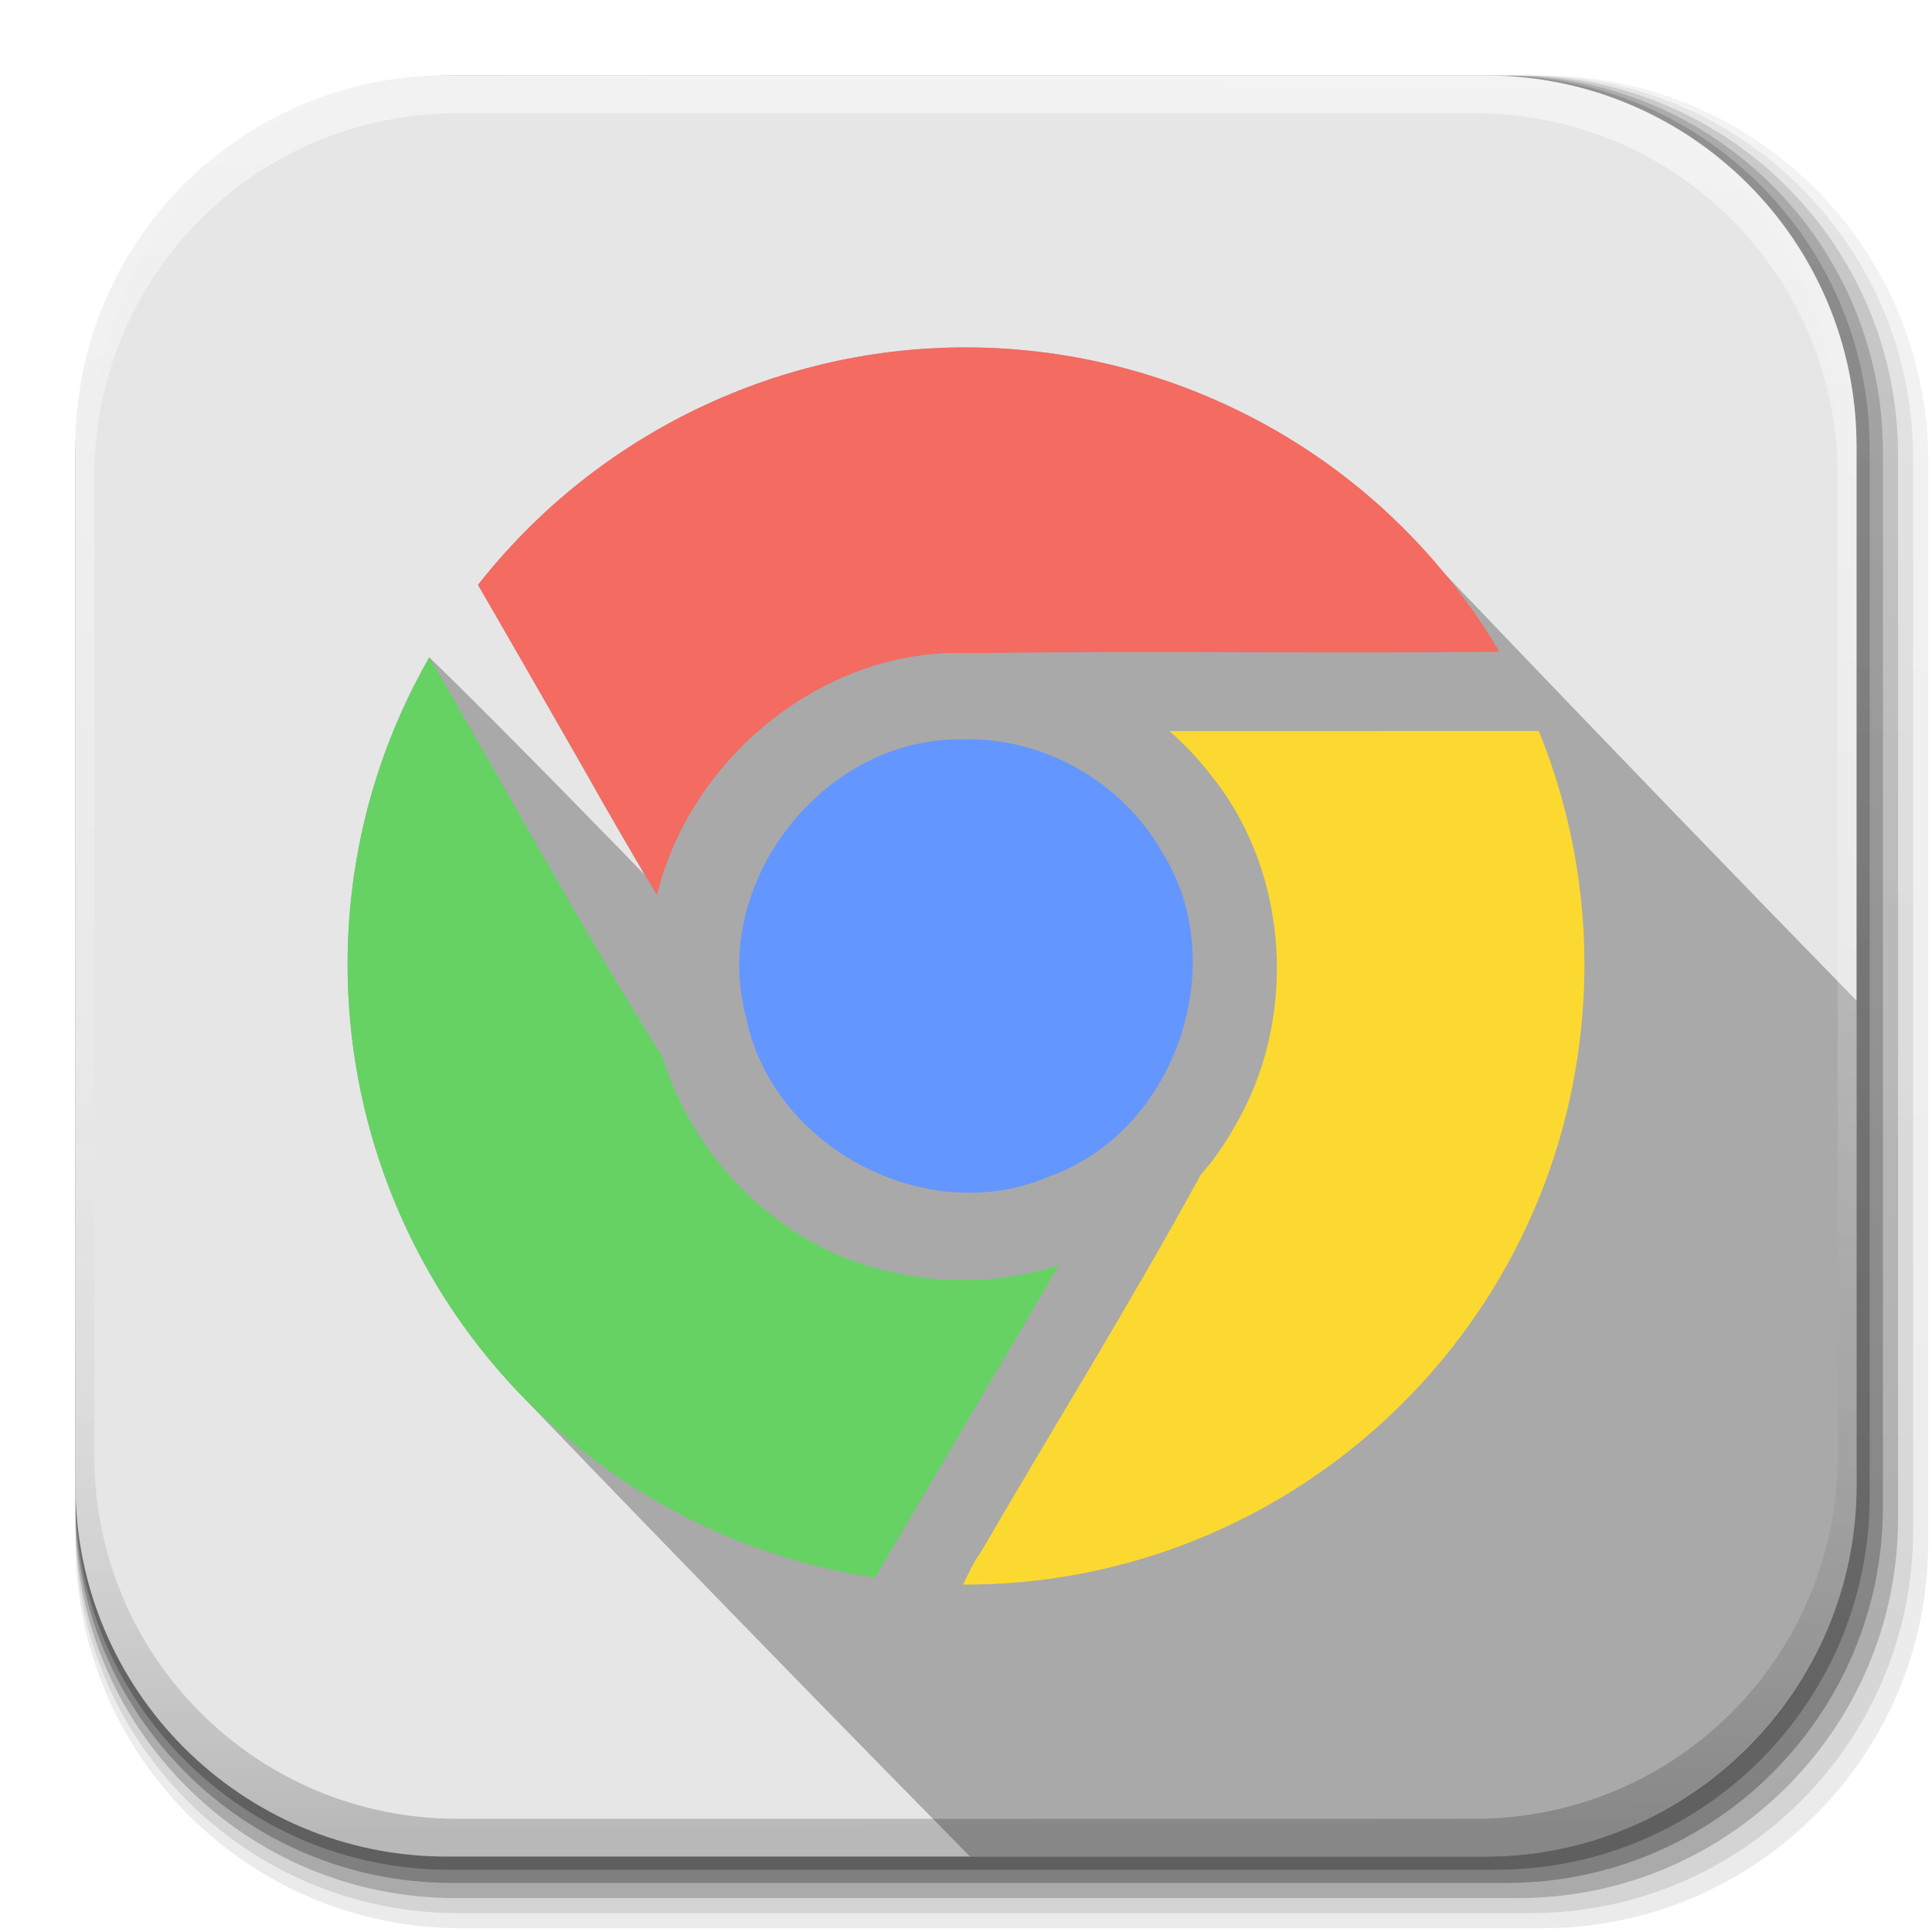
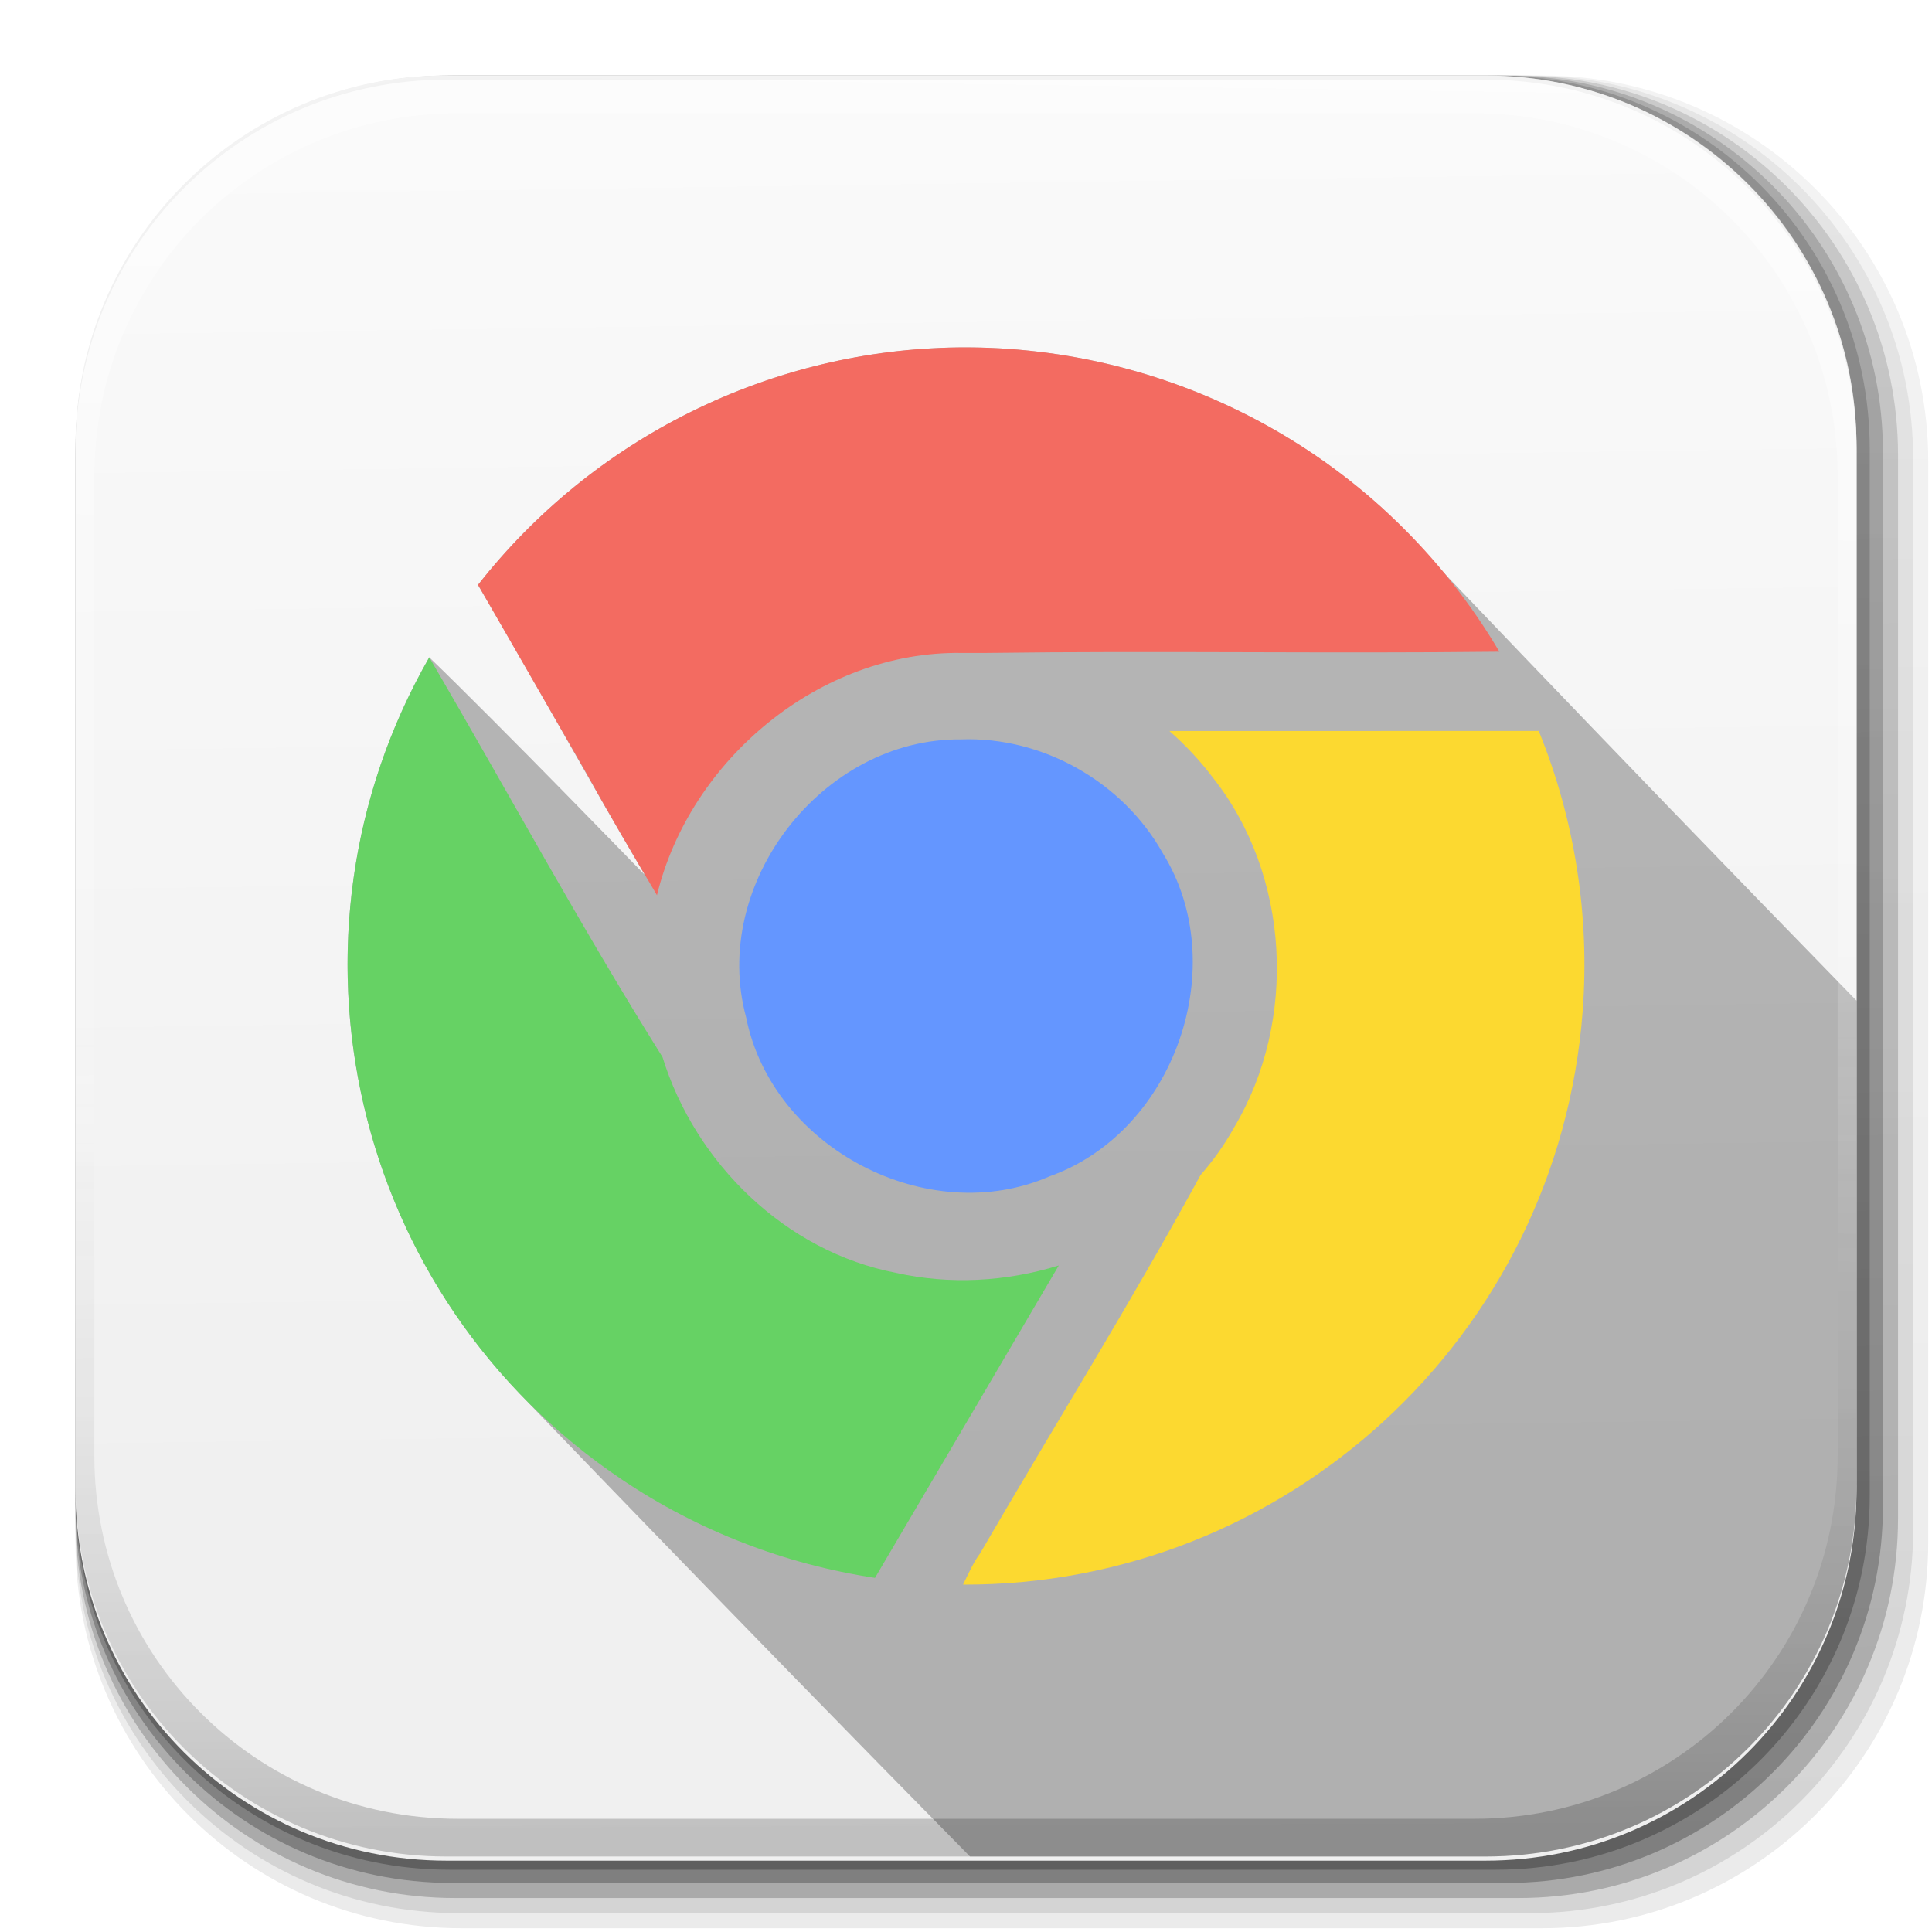
<svg xmlns="http://www.w3.org/2000/svg" xmlns:xlink="http://www.w3.org/1999/xlink" width="512" height="512" id="svg2" version="1.1">
  <defs id="defs4">
    <linearGradient id="linearGradient3834" gradientUnits="userSpaceOnUse" x1="64.478" y1="56.301" x2="78.466" y2="48.085">
      <stop offset="0" style="stop-color:#b4b4b4;stop-opacity:1;" id="stop3836" />
      <stop id="stop3838" style="stop-color:#dcdcdc;stop-opacity:1;" offset="1" />
    </linearGradient>
    <linearGradient y2="48.085" x2="78.466" y1="56.301" x1="64.478" gradientUnits="userSpaceOnUse" id="linearGradient21900">
      <stop id="stop21902" style="stop-color:#2d7787;stop-opacity:1;" offset="0" />
      <stop offset="0.657" style="stop-color:#3c9fb4;stop-opacity:1;" id="stop21912" />
      <stop id="stop21910" style="stop-color:#64bacc;stop-opacity:1;" offset="1" />
    </linearGradient>
    <radialGradient r="216" fy="256" fx="255.994" cy="256" cx="255.994" gradientTransform="matrix(0.6924617,0.05092335,-0.0509484,0.6928022,-458.2293,60.60656)" gradientUnits="userSpaceOnUse" id="radialGradient3850" xlink:href="#linearGradient3834" />
    <linearGradient spreadMethod="pad" gradientUnits="userSpaceOnUse" y2="467" x2="-301.881" y1="35" x1="-297.389" id="linearGradient28146" xlink:href="#circle53_2_-7" />
    <linearGradient gradientTransform="matrix(82,0,0,-82,14489.971,47794.699)" y2="581.436" x2="-175.667" y1="582.198" x1="-175.667" gradientUnits="userSpaceOnUse" id="circle53_2_-7">
      <stop id="stop23-0" style="stop-color:#81B4E0" offset="0" />
      <stop id="stop25-1" style="stop-color:#0C5A94" offset="1" />
    </linearGradient>
    <linearGradient xlink:href="#circle53_2_-7" id="linearGradient3069" gradientUnits="userSpaceOnUse" gradientTransform="matrix(153.9433,0,0,-154.0595,27298.791,89890.334)" x1="-175.667" y1="582.198" x2="-175.667" y2="581.436" />
    <linearGradient gradientTransform="translate(550.0062,4.999996)" y2="175.068" x2="-295.136" y1="467" x1="-293.038" gradientUnits="userSpaceOnUse" id="linearGradient28182" xlink:href="#linearGradient21900" />
    <linearGradient y2="581.436" x2="-175.667" y1="582.198" x1="-175.667" gradientTransform="matrix(211.9635,0,0,-211.9635,37491.427,123580.79)" gradientUnits="userSpaceOnUse" id="linearGradient4469" xlink:href="#circle53_2_" />
    <linearGradient gradientTransform="matrix(82,0,0,-82,14489.971,47794.699)" y2="581.436" x2="-175.667" y1="582.198" x1="-175.667" gradientUnits="userSpaceOnUse" id="circle53_2_">
      <stop id="stop23" style="stop-color:#81B4E0" offset="0" />
      <stop id="stop25" style="stop-color:#0C5A94" offset="1" />
    </linearGradient>
    <radialGradient r="216" fy="256" fx="255.994" cy="256" cx="255.994" gradientTransform="matrix(0.6924617,0.05092335,-0.0509484,0.6928022,-458.2293,60.60656)" gradientUnits="userSpaceOnUse" id="radialGradient3800" xlink:href="#linearGradient3834" />
    <linearGradient y2="467" x2="-301.881" y1="35" x1="-297.389" spreadMethod="pad" gradientUnits="userSpaceOnUse" id="linearGradient3802" xlink:href="#circle53_2_-7" />
    <linearGradient gradientTransform="translate(550.0062,4.999996)" y2="467" x2="-301.881" y1="35" x1="-297.389" spreadMethod="pad" gradientUnits="userSpaceOnUse" id="linearGradient3806" xlink:href="#circle53_2_-7" />
    <radialGradient r="216" fy="256" fx="255.994" cy="256" cx="255.994" gradientTransform="matrix(1.000738,0.00615701,-0.00615247,1,1.392249,-1.576156)" gradientUnits="userSpaceOnUse" id="radialGradient3809" xlink:href="#linearGradient3834" />
    <radialGradient r="216" fy="256" fx="255.994" cy="256" cx="255.994" gradientTransform="matrix(1.000738,0.00615701,-0.00615247,1,1.392249,-1.576156)" gradientUnits="userSpaceOnUse" id="radialGradient3239" xlink:href="#linearGradient3834" />
    <linearGradient y2="251.661" x2="1011.953" y1="476.26" x1="1016.104" gradientTransform="translate(-146.2203,369.0885)" gradientUnits="userSpaceOnUse" id="linearGradient4082" xlink:href="#linearGradient4487" />
    <linearGradient id="linearGradient4487">
      <stop offset="0" style="stop-color:#000000;stop-opacity:1" id="stop4489" />
      <stop offset="1" style="stop-color:#000000;stop-opacity:0" id="stop4491" />
    </linearGradient>
    <linearGradient y2="363.738" x2="988.786" y1="51.512" x1="993.439" gradientTransform="translate(778.5998,-360.5596)" gradientUnits="userSpaceOnUse" id="linearGradient4084" xlink:href="#linearGradient3737" />
    <linearGradient id="linearGradient3737">
      <stop offset="0" style="stop-color:#ffffff;stop-opacity:1" id="stop3739" />
      <stop offset="1" style="stop-color:#ffffff;stop-opacity:0" id="stop3741" />
    </linearGradient>
    <linearGradient y2="-55.941" x2="1763.69" y1="155.597" x1="1764.649" gradientUnits="userSpaceOnUse" id="linearGradient4086" xlink:href="#linearGradient4046" />
    <linearGradient id="linearGradient4046">
      <stop offset="0" style="stop-color:#000000;stop-opacity:1;" id="stop4048" />
      <stop offset="1" style="stop-color:#ffffff;stop-opacity:0.2" id="stop4050" />
    </linearGradient>
    <linearGradient y2="20.626" x2="1006.808" y1="484.417" x1="1012.513" gradientTransform="matrix(1.023305,0,0,1.023305,-823.777,592.8376)" gradientUnits="userSpaceOnUse" id="linearGradient4110" xlink:href="#ButtonShadow-0-1-1" />
    <linearGradient gradientTransform="matrix(1.005865,0,0,0.994169,100,0)" gradientUnits="userSpaceOnUse" id="ButtonShadow-0-1-1" y2="7.017" x2="45.448" y1="92.54" x1="45.448">
      <stop offset="0" style="stop-color:#000000;stop-opacity:1" id="stop3750-8-9-3" />
      <stop offset="1" style="stop-color:#000000;stop-opacity:0.588" id="stop3752-5-6-4" />
    </linearGradient>
    <linearGradient y2="20.626" x2="1006.808" y1="484.417" x1="1012.513" gradientTransform="matrix(1.040254,0,0,1.040254,-837.9512,592.5182)" gradientUnits="userSpaceOnUse" id="linearGradient4112" xlink:href="#ButtonShadow-0-1-1" />
    <linearGradient gradientTransform="matrix(1.005865,0,0,0.994169,100,0)" gradientUnits="userSpaceOnUse" id="linearGradient3442" y2="7.017" x2="45.448" y1="92.54" x1="45.448">
      <stop offset="0" style="stop-color:#000000;stop-opacity:1" id="stop3444" />
      <stop offset="1" style="stop-color:#000000;stop-opacity:0.588" id="stop3446" />
    </linearGradient>
    <linearGradient y2="20.626" x2="1006.808" y1="484.417" x1="1012.513" gradientTransform="matrix(1.03178,0,0,1.03178,-830.8641,592.6779)" gradientUnits="userSpaceOnUse" id="linearGradient4114" xlink:href="#ButtonShadow-0-1-1" />
    <linearGradient gradientTransform="matrix(1.005865,0,0,0.994169,100,0)" gradientUnits="userSpaceOnUse" id="linearGradient3449" y2="7.017" x2="45.448" y1="92.54" x1="45.448">
      <stop offset="0" style="stop-color:#000000;stop-opacity:1" id="stop3451" />
      <stop offset="1" style="stop-color:#000000;stop-opacity:0.588" id="stop3453" />
    </linearGradient>
    <linearGradient y2="20.626" x2="1006.808" y1="484.417" x1="1012.513" gradientTransform="matrix(1.01483,0,0,1.01483,-816.69,592.9972)" gradientUnits="userSpaceOnUse" id="linearGradient4116" xlink:href="#ButtonShadow-0-1-1" />
    <linearGradient gradientTransform="matrix(1.005865,0,0,0.994169,100,0)" gradientUnits="userSpaceOnUse" id="linearGradient3456" y2="7.017" x2="45.448" y1="92.54" x1="45.448">
      <stop offset="0" style="stop-color:#000000;stop-opacity:1" id="stop3458" />
      <stop offset="1" style="stop-color:#000000;stop-opacity:0.588" id="stop3460" />
    </linearGradient>
    <linearGradient y2="20.626" x2="1006.808" y1="484.417" x1="1012.513" gradientTransform="matrix(1.007415,0,0,1.007415,-810.4888,593.1369)" gradientUnits="userSpaceOnUse" id="linearGradient4118" xlink:href="#ButtonShadow-0-1-1" />
    <linearGradient gradientTransform="matrix(1.005865,0,0,0.994169,100,0)" gradientUnits="userSpaceOnUse" id="linearGradient3463" y2="7.017" x2="45.448" y1="92.54" x1="45.448">
      <stop offset="0" style="stop-color:#000000;stop-opacity:1" id="stop3465" />
      <stop offset="1" style="stop-color:#000000;stop-opacity:0.588" id="stop3467" />
    </linearGradient>
    <linearGradient xlink:href="#ButtonShadow-0-1-1" id="linearGradient3475" gradientUnits="userSpaceOnUse" gradientTransform="matrix(1.007415,0,0,1.007415,-810.4888,593.1369)" x1="1012.513" y1="484.417" x2="1006.808" y2="20.626" />
    <linearGradient y2="251.661" x2="1011.953" y1="476.26" x1="1016.104" gradientTransform="translate(-146.2203,369.0885)" gradientUnits="userSpaceOnUse" id="linearGradient4082-8" xlink:href="#linearGradient4487-2" />
    <linearGradient id="linearGradient4487-2">
      <stop offset="0" style="stop-color:#000000;stop-opacity:1" id="stop4489-0" />
      <stop offset="1" style="stop-color:#000000;stop-opacity:0" id="stop4491-2" />
    </linearGradient>
    <linearGradient y2="363.738" x2="988.786" y1="51.512" x1="993.439" gradientTransform="translate(778.5998,-360.5596)" gradientUnits="userSpaceOnUse" id="linearGradient4084-8" xlink:href="#linearGradient3737-1" />
    <linearGradient id="linearGradient3737-1">
      <stop offset="0" style="stop-color:#ffffff;stop-opacity:1" id="stop3739-2" />
      <stop offset="1" style="stop-color:#ffffff;stop-opacity:0" id="stop3741-6" />
    </linearGradient>
    <linearGradient y2="-55.941" x2="1763.69" y1="155.597" x1="1764.649" gradientUnits="userSpaceOnUse" id="linearGradient4086-6" xlink:href="#linearGradient4046-4" />
    <linearGradient id="linearGradient4046-4">
      <stop offset="0" style="stop-color:#000000;stop-opacity:1;" id="stop4048-6" />
      <stop offset="1" style="stop-color:#ffffff;stop-opacity:0.2" id="stop4050-9" />
    </linearGradient>
    <linearGradient id="linearGradient3834-2" gradientUnits="userSpaceOnUse" x1="64.478" y1="56.301" x2="78.466" y2="48.085">
      <stop offset="0" style="stop-color:#c8c8c8;stop-opacity:1;" id="stop3836-3" />
      <stop id="stop3838-8" style="stop-color:#dcdcdc;stop-opacity:1;" offset="1" />
    </linearGradient>
    <linearGradient y2="20.626" x2="1006.808" y1="484.417" x1="1012.513" gradientTransform="matrix(1.03178,0,0,1.03178,-830.8641,592.6779)" gradientUnits="userSpaceOnUse" id="linearGradient4114-1" xlink:href="#ButtonShadow-0-1-1-4" />
    <linearGradient gradientTransform="matrix(1.005865,0,0,0.994169,100,0)" gradientUnits="userSpaceOnUse" id="ButtonShadow-0-1-1-4" y2="7.017" x2="45.448" y1="92.54" x1="45.448">
      <stop offset="0" style="stop-color:#000000;stop-opacity:1" id="stop3750-8-9-3-3" />
      <stop offset="1" style="stop-color:#000000;stop-opacity:0.588" id="stop3752-5-6-4-3" />
    </linearGradient>
    <linearGradient y2="20.626" x2="1006.808" y1="484.417" x1="1012.513" gradientTransform="matrix(1.040254,0,0,1.040254,-837.9512,592.5182)" gradientUnits="userSpaceOnUse" id="linearGradient4112-7" xlink:href="#ButtonShadow-0-1-1-4" />
    <linearGradient gradientTransform="matrix(1.005865,0,0,0.994169,100,0)" gradientUnits="userSpaceOnUse" id="linearGradient3555" y2="7.017" x2="45.448" y1="92.54" x1="45.448">
      <stop offset="0" style="stop-color:#000000;stop-opacity:1" id="stop3557" />
      <stop offset="1" style="stop-color:#000000;stop-opacity:0.588" id="stop3559" />
    </linearGradient>
    <linearGradient y2="20.626" x2="1006.808" y1="484.417" x1="1012.513" gradientTransform="matrix(1.023305,0,0,1.023305,-823.777,592.8376)" gradientUnits="userSpaceOnUse" id="linearGradient4110-5" xlink:href="#ButtonShadow-0-1-1-4" />
    <linearGradient gradientTransform="matrix(1.005865,0,0,0.994169,100,0)" gradientUnits="userSpaceOnUse" id="linearGradient3562" y2="7.017" x2="45.448" y1="92.54" x1="45.448">
      <stop offset="0" style="stop-color:#000000;stop-opacity:1" id="stop3564" />
      <stop offset="1" style="stop-color:#000000;stop-opacity:0.588" id="stop3566" />
    </linearGradient>
    <linearGradient y2="20.626" x2="1006.808" y1="484.417" x1="1012.513" gradientTransform="matrix(1.01483,0,0,1.01483,-816.69,592.9972)" gradientUnits="userSpaceOnUse" id="linearGradient4116-1" xlink:href="#ButtonShadow-0-1-1-4" />
    <linearGradient gradientTransform="matrix(1.005865,0,0,0.994169,100,0)" gradientUnits="userSpaceOnUse" id="linearGradient3569" y2="7.017" x2="45.448" y1="92.54" x1="45.448">
      <stop offset="0" style="stop-color:#000000;stop-opacity:1" id="stop3571" />
      <stop offset="1" style="stop-color:#000000;stop-opacity:0.588" id="stop3573" />
    </linearGradient>
    <linearGradient xlink:href="#ButtonShadow-0-1-1-4" id="linearGradient3272" gradientUnits="userSpaceOnUse" gradientTransform="matrix(1.007415,0,0,1.007415,-810.4888,593.1369)" x1="1012.513" y1="484.417" x2="1006.808" y2="20.626" />
    <linearGradient gradientTransform="matrix(1.005865,0,0,0.994169,100,0)" gradientUnits="userSpaceOnUse" id="linearGradient3576" y2="7.017" x2="45.448" y1="92.54" x1="45.448">
      <stop offset="0" style="stop-color:#000000;stop-opacity:1" id="stop3578" />
      <stop offset="1" style="stop-color:#000000;stop-opacity:0.588" id="stop3580" />
    </linearGradient>
    <linearGradient xlink:href="#ButtonShadow-0-1-1-4" id="linearGradient3601" gradientUnits="userSpaceOnUse" gradientTransform="matrix(1.007415,0,0,1.007415,-810.4888,593.1369)" x1="1012.513" y1="484.417" x2="1006.808" y2="20.626" />
    <linearGradient y2="20.626" x2="1006.808" y1="484.417" x1="1012.513" gradientTransform="matrix(1.03178,0,0,1.03178,-830.8641,592.6779)" gradientUnits="userSpaceOnUse" id="linearGradient3720" xlink:href="#ButtonShadow-0-1-1-4" />
    <linearGradient y2="20.626" x2="1006.808" y1="484.417" x1="1012.513" gradientTransform="matrix(1.040254,0,0,1.040254,-837.9512,592.5182)" gradientUnits="userSpaceOnUse" id="linearGradient3722" xlink:href="#ButtonShadow-0-1-1-4" />
    <linearGradient y2="20.626" x2="1006.808" y1="484.417" x1="1012.513" gradientTransform="matrix(1.023305,0,0,1.023305,-823.777,592.8376)" gradientUnits="userSpaceOnUse" id="linearGradient3724" xlink:href="#ButtonShadow-0-1-1-4" />
    <linearGradient y2="20.626" x2="1006.808" y1="484.417" x1="1012.513" gradientTransform="matrix(1.01483,0,0,1.01483,-816.69,592.9972)" gradientUnits="userSpaceOnUse" id="linearGradient3726" xlink:href="#ButtonShadow-0-1-1-4" />
    <linearGradient y2="20.626" x2="1006.808" y1="484.417" x1="1012.513" gradientTransform="matrix(1.03178,0,0,1.03178,-830.8641,592.6779)" gradientUnits="userSpaceOnUse" id="linearGradient4114-2" xlink:href="#ButtonShadow-0-1-1-5" />
    <linearGradient gradientTransform="matrix(1.005865,0,0,0.994169,100,0)" gradientUnits="userSpaceOnUse" id="ButtonShadow-0-1-1-5" y2="7.017" x2="45.448" y1="92.54" x1="45.448">
      <stop offset="0" style="stop-color:#000000;stop-opacity:1" id="stop3750-8-9-3-6" />
      <stop offset="1" style="stop-color:#000000;stop-opacity:0.588" id="stop3752-5-6-4-2" />
    </linearGradient>
    <linearGradient y2="20.626" x2="1006.808" y1="484.417" x1="1012.513" gradientTransform="matrix(1.040254,0,0,1.040254,-837.9512,592.5182)" gradientUnits="userSpaceOnUse" id="linearGradient4112-2" xlink:href="#ButtonShadow-0-1-1-5" />
    <linearGradient gradientTransform="matrix(1.005865,0,0,0.994169,100,0)" gradientUnits="userSpaceOnUse" id="linearGradient5292" y2="7.017" x2="45.448" y1="92.54" x1="45.448">
      <stop offset="0" style="stop-color:#000000;stop-opacity:1" id="stop5294" />
      <stop offset="1" style="stop-color:#000000;stop-opacity:0.588" id="stop5296" />
    </linearGradient>
    <linearGradient y2="20.626" x2="1006.808" y1="484.417" x1="1012.513" gradientTransform="matrix(1.023305,0,0,1.023305,-823.777,592.8376)" gradientUnits="userSpaceOnUse" id="linearGradient4110-6" xlink:href="#ButtonShadow-0-1-1-5" />
    <linearGradient gradientTransform="matrix(1.005865,0,0,0.994169,100,0)" gradientUnits="userSpaceOnUse" id="linearGradient5299" y2="7.017" x2="45.448" y1="92.54" x1="45.448">
      <stop offset="0" style="stop-color:#000000;stop-opacity:1" id="stop5301" />
      <stop offset="1" style="stop-color:#000000;stop-opacity:0.588" id="stop5303" />
    </linearGradient>
    <linearGradient y2="20.626" x2="1006.808" y1="484.417" x1="1012.513" gradientTransform="matrix(1.01483,0,0,1.01483,-816.69,592.9972)" gradientUnits="userSpaceOnUse" id="linearGradient4116-6" xlink:href="#ButtonShadow-0-1-1-5" />
    <linearGradient gradientTransform="matrix(1.005865,0,0,0.994169,100,0)" gradientUnits="userSpaceOnUse" id="linearGradient5306" y2="7.017" x2="45.448" y1="92.54" x1="45.448">
      <stop offset="0" style="stop-color:#000000;stop-opacity:1" id="stop5308" />
      <stop offset="1" style="stop-color:#000000;stop-opacity:0.588" id="stop5310" />
    </linearGradient>
    <linearGradient xlink:href="#ButtonShadow-0-1-1-5" id="linearGradient3372" gradientUnits="userSpaceOnUse" gradientTransform="matrix(1.007415,0,0,1.007415,-810.4888,593.1369)" x1="1012.513" y1="484.417" x2="1006.808" y2="20.626" />
    <linearGradient gradientTransform="matrix(1.005865,0,0,0.994169,100,0)" gradientUnits="userSpaceOnUse" id="linearGradient5313" y2="7.017" x2="45.448" y1="92.54" x1="45.448">
      <stop offset="0" style="stop-color:#000000;stop-opacity:1" id="stop5315" />
      <stop offset="1" style="stop-color:#000000;stop-opacity:0.588" id="stop5317" />
    </linearGradient>
    <linearGradient y2="251.661" x2="1011.953" y1="476.26" x1="1016.104" gradientTransform="translate(-146.2203,369.0885)" gradientUnits="userSpaceOnUse" id="linearGradient4082-88" xlink:href="#linearGradient4487-22" />
    <linearGradient id="linearGradient4487-22">
      <stop offset="0" style="stop-color:#000000;stop-opacity:1" id="stop4489-8" />
      <stop offset="1" style="stop-color:#000000;stop-opacity:0" id="stop4491-8" />
    </linearGradient>
    <linearGradient y2="363.738" x2="988.786" y1="51.512" x1="993.439" gradientTransform="translate(778.5998,-360.5596)" gradientUnits="userSpaceOnUse" id="linearGradient4084-6" xlink:href="#linearGradient3737-5" />
    <linearGradient id="linearGradient3737-5">
      <stop offset="0" style="stop-color:#ffffff;stop-opacity:1" id="stop3739-6" />
      <stop offset="1" style="stop-color:#ffffff;stop-opacity:0" id="stop3741-8" />
    </linearGradient>
    <linearGradient y2="-55.941" x2="1763.69" y1="155.597" x1="1764.649" gradientUnits="userSpaceOnUse" id="linearGradient4086-0" xlink:href="#linearGradient4046-0" />
    <linearGradient id="linearGradient4046-0">
      <stop offset="0" style="stop-color:#000000;stop-opacity:1;" id="stop4048-3" />
      <stop offset="1" style="stop-color:#ffffff;stop-opacity:0.2" id="stop4050-7" />
    </linearGradient>
    <linearGradient xlink:href="#ButtonShadow-0-1-1-5" id="linearGradient5342" gradientUnits="userSpaceOnUse" gradientTransform="matrix(1.007415,0,0,1.007415,-810.4888,593.1369)" x1="1012.513" y1="484.417" x2="1006.808" y2="20.626" />
+     <linearGradient xlink:href="#linearGradient2460" id="linearGradient3157" gradientUnits="userSpaceOnUse" gradientTransform="matrix(12.10256,0,0,12.10256,-34.46825,-46.18711)" x1="18.93" y1="6.295" x2="19.36" y2="36.644" />
+     <linearGradient id="linearGradient2460" y2="44.984" gradientUnits="userSpaceOnUse" x2="19.36" y1="21.031" x1="19.245">
+       <stop id="stop3602" style="stop-color:#fafafa;stop-opacity:1;" offset="0" />
+       <stop id="stop3604" style="stop-color:#f0f0f0;stop-opacity:1;" offset="1" />
+     </linearGradient>
+     <linearGradient y2="36.644" x2="19.36" y1="6.295" x1="18.93" gradientTransform="matrix(12.10256,0,0,12.10256,-34.4682,-45.08726)" gradientUnits="userSpaceOnUse" id="linearGradient3161" xlink:href="#linearGradient2460" />
  </defs>
  <g transform="translate(0,-540.3622)" id="layer1" />
  <g transform="translate(-11.98507,-592.1172)" id="g4103">
    <rect style="opacity:0.1;color:#000000;fill:url(#linearGradient4114-2);fill-opacity:1;fill-rule:nonzero;stroke:none;stroke-width:1.5;marker:none;visibility:visible;display:inline;overflow:visible;enable-background:accumulate" id="rect6187" width="487" height="487" x="31.985" y="612.117" ry="101.458" />
    <rect ry="102.292" y="612.117" x="31.985" height="491" width="491" id="rect6191" style="opacity:0.08;color:#000000;fill:url(#linearGradient4112-2);fill-opacity:1;fill-rule:nonzero;stroke:none;stroke-width:1.5;marker:none;visibility:visible;display:inline;overflow:visible;enable-background:accumulate" />
    <rect ry="100.625" y="612.117" x="31.985" height="483" width="483" id="rect6183" style="opacity:0.2;color:#000000;fill:url(#linearGradient4110-6);fill-opacity:1;fill-rule:nonzero;stroke:none;stroke-width:1.5;marker:none;visibility:visible;display:inline;overflow:visible;enable-background:accumulate" />
    <rect style="opacity:0.25;color:#000000;fill:url(#linearGradient4116-6);fill-opacity:1;fill-rule:nonzero;stroke:none;stroke-width:1.5;marker:none;visibility:visible;display:inline;overflow:visible;enable-background:accumulate" id="rect6179" width="479" height="479" x="31.985" y="612.117" ry="99.792" />
    <rect ry="99.062" y="612.117" x="31.985" height="475.5" width="475.5" id="rect5574" style="opacity:0.25;color:#000000;fill:url(#linearGradient5342);fill-opacity:1;fill-rule:nonzero;stroke:none;stroke-width:1.5;marker:none;visibility:visible;display:inline;overflow:visible;enable-background:accumulate" />
  </g>
-   <g style="display:none" id="g28153">
-     <path id="path3082" d="m 554.017,407.868 c -21.892,0.268 -44.067,5.349 -64.985,15.746 -20.066,9.973 -37.614,24.285 -51.392,41.846 8.875,15.43 17.743,30.857 26.633,46.278 5.379,9.777 11.095,19.379 16.768,28.998 7.965,-32.832 39.456,-59.236 73.828,-58.764 l 6.072,0 c 41.466,-0.549 82.959,0.179 124.431,-0.298 -28.032,-47.469 -78.876,-74.448 -131.356,-73.806 z" style="fill:#ea5347;fill-opacity:1" />
-     <path id="path3078" d="m 425.815,483.038 c -38.879,67.891 -19.135,155.279 46.853,199.516 18.45,12.369 39.379,20.45 61.257,23.757 14.887,-25.236 29.721,-50.507 44.574,-75.766 -12.71,3.931 -26.439,4.712 -39.46,1.79 -26.82,-5.172 -48.695,-26.596 -56.654,-52.35 -19.885,-31.69 -37.692,-64.666 -56.569,-96.945 z" style="fill:#4bb549;fill-opacity:1" />
-     <path id="path3080" d="m 694.918,500.893 c -29.858,0.001 -59.715,0.016 -89.573,0.021 3.888,3.413 7.441,7.193 10.547,11.314 18.721,23.622 20.552,58.936 5.199,84.737 -2.317,4.19 -5.078,8.067 -8.182,11.612 -16.939,31.06 -35.675,61.144 -53.458,91.746 -1.642,2.199 -2.849,4.967 -4.176,7.628 78.123,0.257 144.314,-59.917 150.297,-139.047 1.756,-23.235 -1.907,-46.514 -10.653,-68.011 z" style="fill:#fcd209;fill-opacity:1" />
-   </g>
  <g id="g27124" />
-   <path style="fill:#000000;fill-opacity:0.471;display:none" d="m 254.031,105.969 c -21.892,0.268 -44.082,5.354 -65,15.75 -20.066,9.973 -37.629,24.283 -51.406,41.844 14.515,24.749 26.897,47.324 40.312,70.094 -0.011,0.02 -0.02,0.043 -0.031,0.062 0,0 -34.672,-35.793 -52.094,-52.594 -33.385,58.298 -23.539,130.957 21.688,178.344 0.36,0.395 195.41,203.864 286.216,285.217 10.276,14.491 23.306,27.396 38.938,37.875 18.45,12.369 39.404,20.443 61.281,23.75 2.47,-4.188 4.939,-8.373 7.406,-12.562 l 13.937,14.189 c 78.123,0.257 144.298,-59.901 150.281,-139.031 1.756,-23.235 -1.91,-46.503 -10.656,-68 -6.548,-5.196 -19.125,-19.156 -19.125,-19.156 3.196,-0.023 6.398,-0.026 9.594,-0.062 -6.209,-10.515 -13.533,-20.01 -21.75,-28.438 -104.274,-94.753 -306.527,-308.185 -306.527,-308.185 -28.205,-25.62 -65.196,-39.557 -103.062,-39.094 z" id="path28175" />
  <rect ry="98.333" y="20" x="20" height="472" width="472" id="rect3830-7" style="color:#000000;fill:#e6e6e6;fill-opacity:1;fill-rule:nonzero;stroke:none;stroke-width:1.5;marker:none;visibility:visible;display:inline;overflow:visible;enable-background:accumulate" />
+   <path id="rect5505" d="m 118.344,21.1 c -54.477,0 -98.344,43.867 -98.344,98.344 l 0,23.062 0,252.25 c 0,54.477 43.867,98.344 98.344,98.344 l 275.312,0 c 54.477,0 98.344,-43.867 98.344,-98.344 l 0,-252.25 0,-23.062 c 0,-54.477 -43.867,-98.344 -98.344,-98.344 l -275.312,0 z" style="fill:url(#linearGradient3161);stroke:none" />
  <path style="opacity:0.85;color:#000000;fill:#000000;fill-opacity:0.314;fill-rule:nonzero;stroke:none;stroke-width:1.5;marker:none;visibility:visible;display:inline;overflow:visible;enable-background:accumulate" d="m 253.849,92.077 c -23.919,0.293 -48.163,5.849 -71.019,17.208 -21.924,10.896 -41.113,26.531 -56.166,45.718 15.859,27.04 29.388,51.706 44.045,76.584 -0.013,0.022 -0.022,0.046 -0.034,0.068 0,0 -37.882,-39.108 -56.917,-57.464 -36.476,63.696 -25.719,143.083 23.696,194.857 0.197,0.216 53.739,56.074 119.605,122.951 l 136.608,0 c 54.477,0 98.333,-43.857 98.333,-98.333 l 0,-128.482 C 422.134,193.569 366.454,134.791 366.454,134.791 335.638,106.799 295.221,91.571 253.849,92.077 z" id="rect28177-3" />
  <g transform="matrix(1.092593,0,0,1.092593,-23.70365,-23.7037)" id="g28148-8">
    <path style="fill:#66d264;fill-opacity:1" d="m 125.815,181.134 c -38.879,67.891 -19.135,155.279 46.853,199.516 18.45,12.369 39.379,20.45 61.257,23.757 14.887,-25.236 29.721,-50.507 44.574,-75.766 -12.71,3.931 -26.439,4.712 -39.46,1.79 -26.82,-5.172 -48.695,-26.596 -56.654,-52.35 -19.885,-31.69 -37.692,-64.666 -56.569,-96.945 z" id="path4226-7" />
    <path style="fill:#fcd930;fill-opacity:1" d="m 394.918,198.989 c -29.858,0.001 -59.715,0.016 -89.573,0.021 3.888,3.413 7.441,7.193 10.547,11.314 18.721,23.622 20.552,58.936 5.199,84.737 -2.317,4.19 -5.078,8.067 -8.182,11.612 -16.939,31.06 -35.675,61.144 -53.458,91.746 -1.642,2.199 -2.849,4.967 -4.176,7.628 78.123,0.257 144.314,-59.917 150.297,-139.047 1.756,-23.235 -1.907,-46.514 -10.653,-68.011 z" id="path4228-8" />
    <path style="fill:#f36b61;fill-opacity:1" d="m 254.017,105.964 c -21.892,0.268 -44.067,5.349 -64.985,15.746 -20.066,9.973 -37.614,24.285 -51.392,41.846 8.875,15.43 17.743,30.857 26.633,46.278 5.379,9.777 11.095,19.379 16.768,28.998 7.965,-32.832 39.456,-59.236 73.828,-58.764 l 6.072,0 c 41.466,-0.549 82.959,0.179 124.431,-0.298 -28.032,-47.469 -78.875,-74.448 -131.356,-73.806 z" id="path55_1_-0" />
  </g>
  <path style="fill:#6496ff;fill-opacity:1" d="m 254.647,195.946 c -36.763,-0.319 -66.517,38.295 -56.92,73.642 6.908,34.702 48.229,56.205 80.445,42.145 33.296,-11.877 48.432,-56.03 29.934,-85.702 -10.641,-18.907 -31.885,-30.889 -53.459,-30.085 z" id="circle53_1_-7" />
-   <g transform="translate(-605.5193,-353.9683)" id="g4076-9">
-     <g id="g4038-0" transform="translate(-926.6676,684.3845)">
-       <path id="rect6809-2-1" d="m 1650.499,-310.416 c -54.477,0 -98.312,43.836 -98.312,98.312 l 0,275.344 c 0,54.477 43.836,98.344 98.312,98.344 l 2.938,0 c -53.322,0 -96.25,-42.928 -96.25,-96.25 l 0,-269.5 c 0,-53.322 42.928,-96.25 96.25,-96.25 l 269.5,0 c 53.322,0 96.25,42.928 96.25,96.25 l 0,269.5 c 0,53.323 -42.928,96.25 -96.25,96.25 l 2.906,0 c 54.477,0 98.344,-43.867 98.344,-98.344 l 0,-275.344 c 0,-54.477 -43.867,-98.312 -98.344,-98.312 l -275.344,0 z" style="opacity:0.5;color:#000000;fill:url(#linearGradient4084-8);fill-opacity:1;fill-rule:nonzero;stroke:none;stroke-width:1.5;marker:none;visibility:visible;display:inline;overflow:visible;enable-background:accumulate" />
-       <path style="opacity:0.2;color:#000000;fill:url(#linearGradient4086-6);fill-opacity:1;fill-rule:nonzero;stroke:none;stroke-width:1.5;marker:none;visibility:visible;display:inline;overflow:visible;enable-background:accumulate" d="m 1650.499,161.584 c -54.477,0 -98.312,-43.836 -98.312,-98.313 l 0,-275.344 c 0,-54.477 43.836,-98.344 98.312,-98.344 l 2.938,0 c -53.322,0 -96.25,42.928 -96.25,96.25 l 0,269.5 c 0,53.323 42.928,96.25 96.25,96.25 l 269.5,0 c 53.322,0 96.25,-42.928 96.25,-96.25 l 0,-269.5 c 0,-53.322 -42.928,-96.25 -96.25,-96.25 l 2.906,0 c 54.477,0 98.344,43.867 98.344,98.344 l 0,275.344 c 0,54.477 -43.867,98.313 -98.344,98.313 l -275.344,0 z" id="path3981-5" />
-     </g>
+   <g transform="translate(-1532.187,330.4162)" id="g4038-0">
+     <path style="opacity:0.5;color:#000000;fill:url(#linearGradient4084-8);fill-opacity:1;fill-rule:nonzero;stroke:none;stroke-width:1.5;marker:none;visibility:visible;display:inline;overflow:visible;enable-background:accumulate" d="m 1650.499,-310.416 c -54.477,0 -98.312,43.836 -98.312,98.312 l 0,275.344 c 0,54.477 43.836,98.344 98.312,98.344 l 2.938,0 c -53.322,0 -96.25,-42.928 -96.25,-96.25 l 0,-269.5 c 0,-53.322 42.928,-96.25 96.25,-96.25 l 269.5,0 c 53.322,0 96.25,42.928 96.25,96.25 l 0,269.5 c 0,53.323 -42.928,96.25 -96.25,96.25 l 2.906,0 c 54.477,0 98.344,-43.867 98.344,-98.344 l 0,-275.344 c 0,-54.477 -43.867,-98.312 -98.344,-98.312 l -275.344,0 z" id="rect6809-2-1" />
+     <path id="path3981-5" d="m 1650.499,161.584 c -54.477,0 -98.312,-43.836 -98.312,-98.313 l 0,-275.344 c 0,-54.477 43.836,-98.344 98.312,-98.344 l 2.938,0 c -53.322,0 -96.25,42.928 -96.25,96.25 l 0,269.5 c 0,53.323 42.928,96.25 96.25,96.25 l 269.5,0 c 53.322,0 96.25,-42.928 96.25,-96.25 l 0,-269.5 c 0,-53.322 -42.928,-96.25 -96.25,-96.25 l 2.906,0 c 54.477,0 98.344,43.867 98.344,98.344 l 0,275.344 c 0,54.477 -43.867,98.313 -98.344,98.313 l -275.344,0 z" style="opacity:0.2;color:#000000;fill:url(#linearGradient4086-6);fill-opacity:1;fill-rule:nonzero;stroke:none;stroke-width:1.5;marker:none;visibility:visible;display:inline;overflow:visible;enable-background:accumulate" />
  </g>
</svg>
